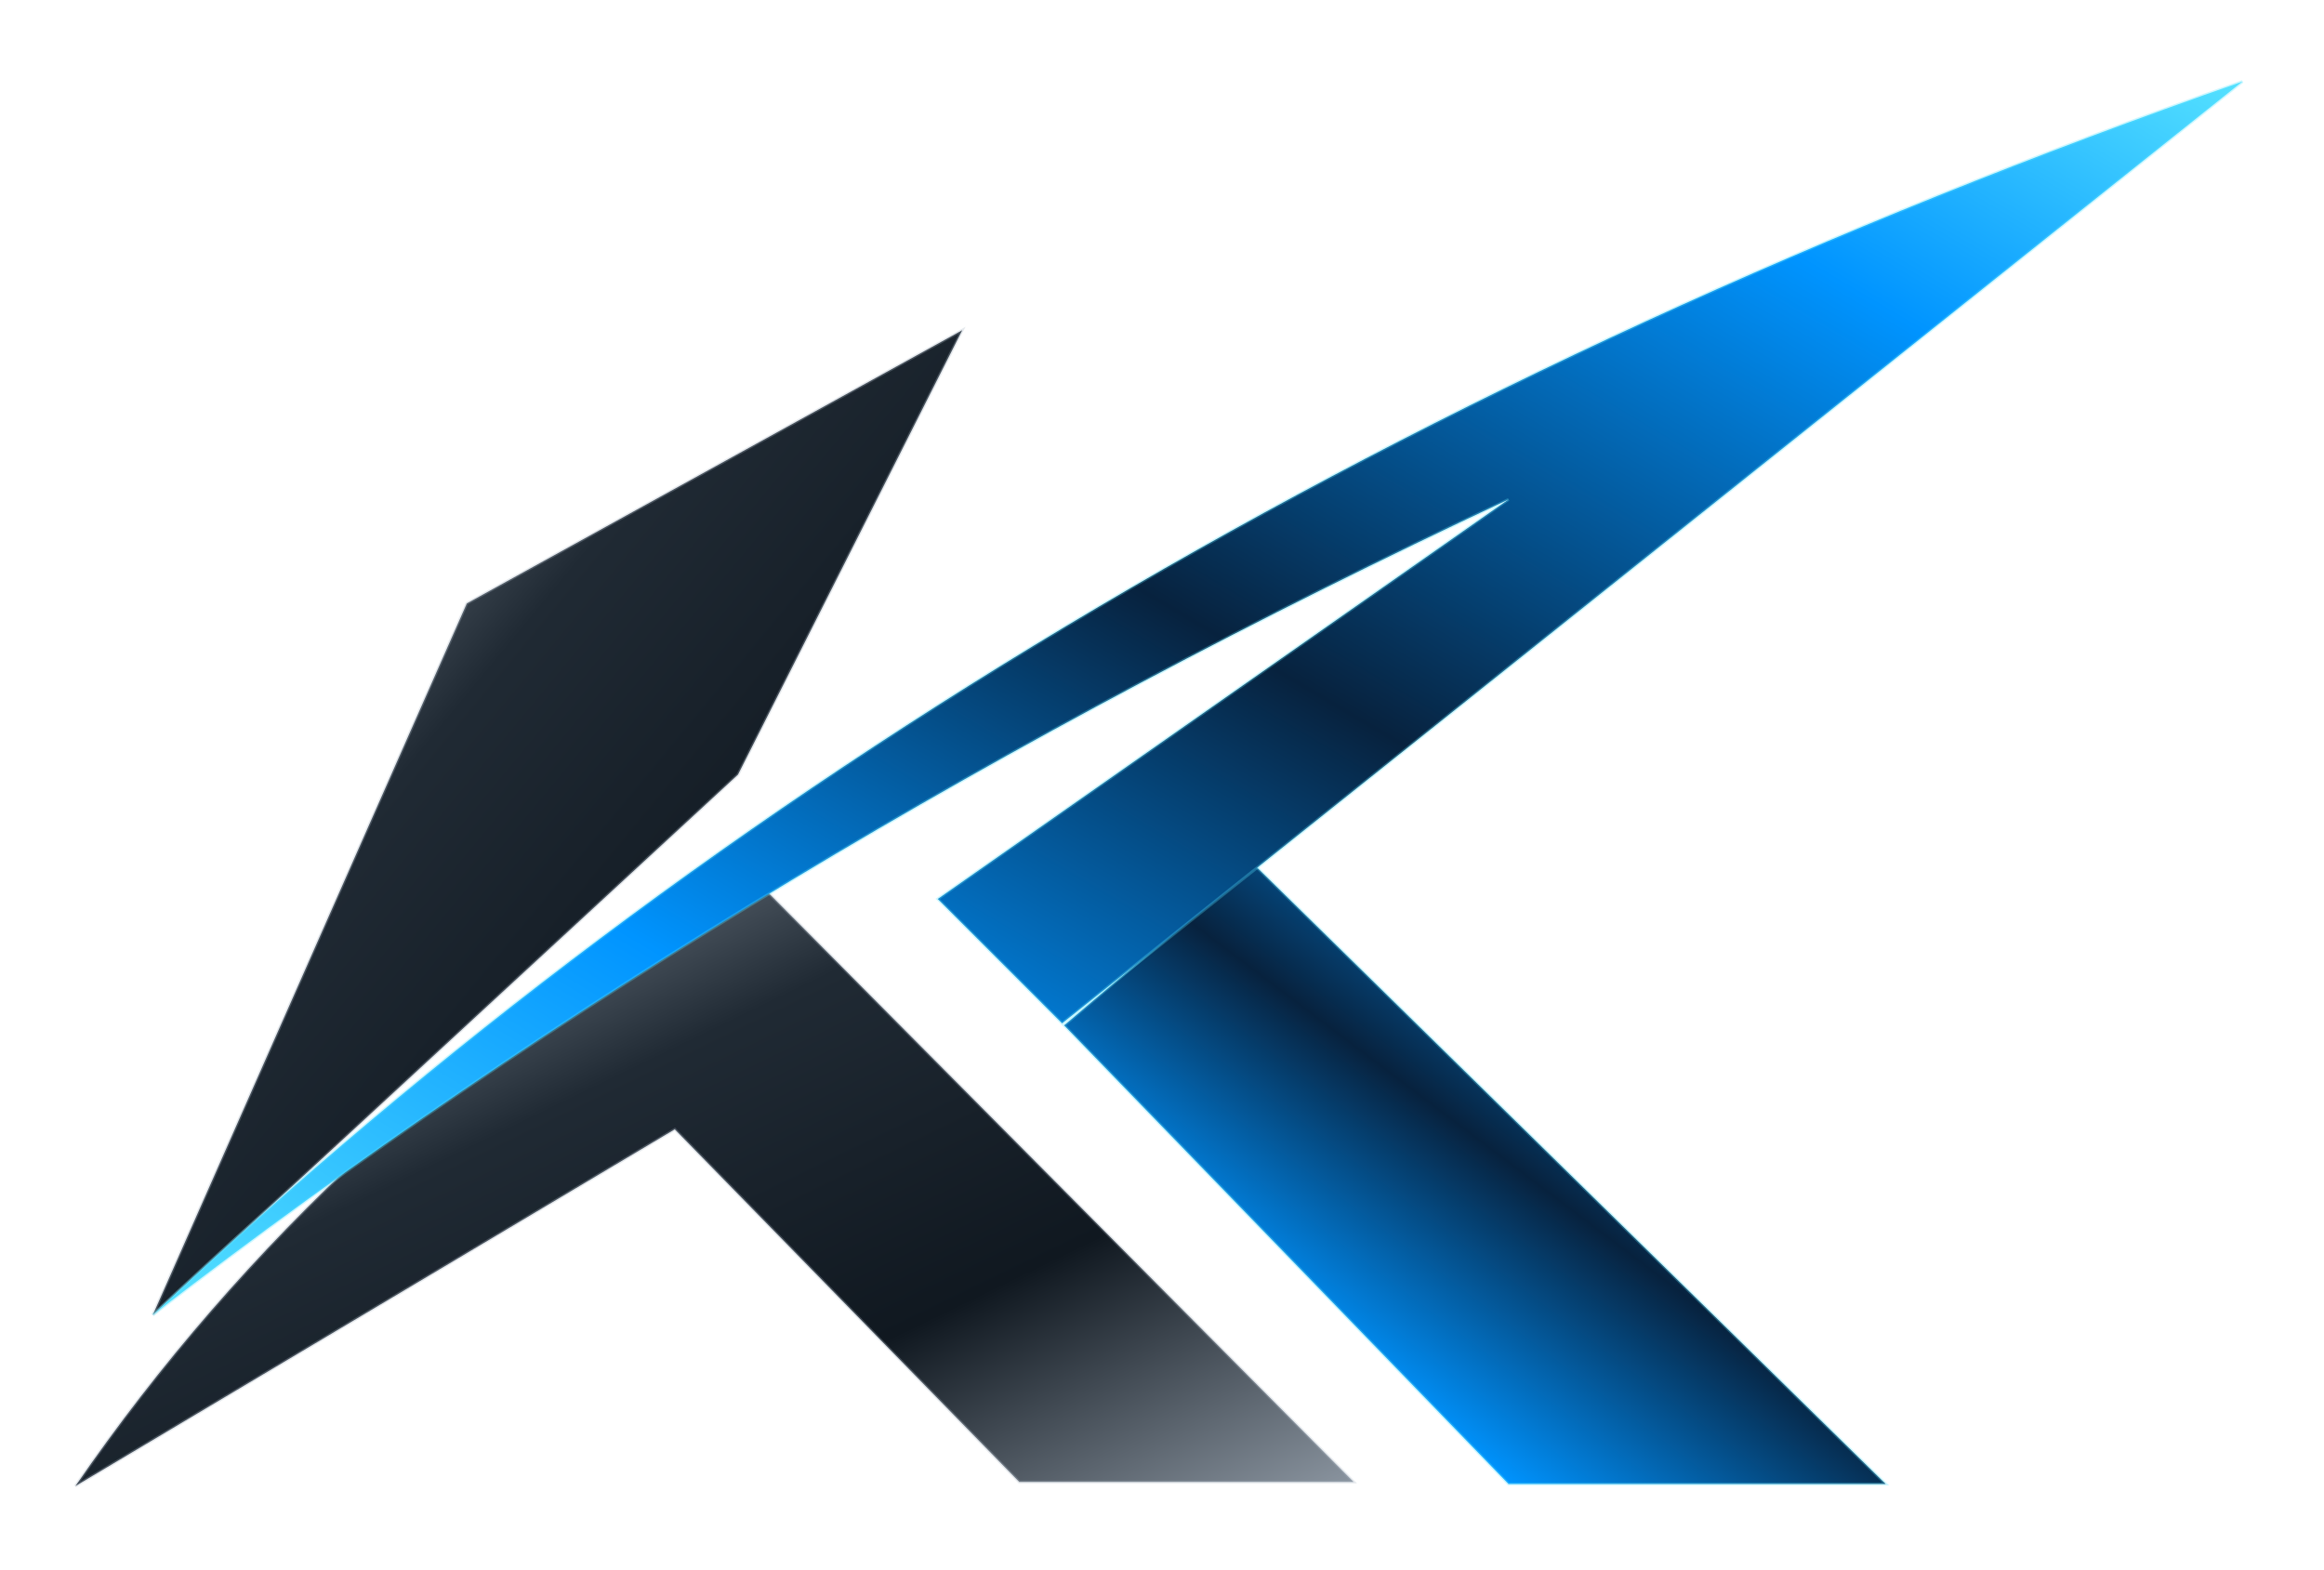
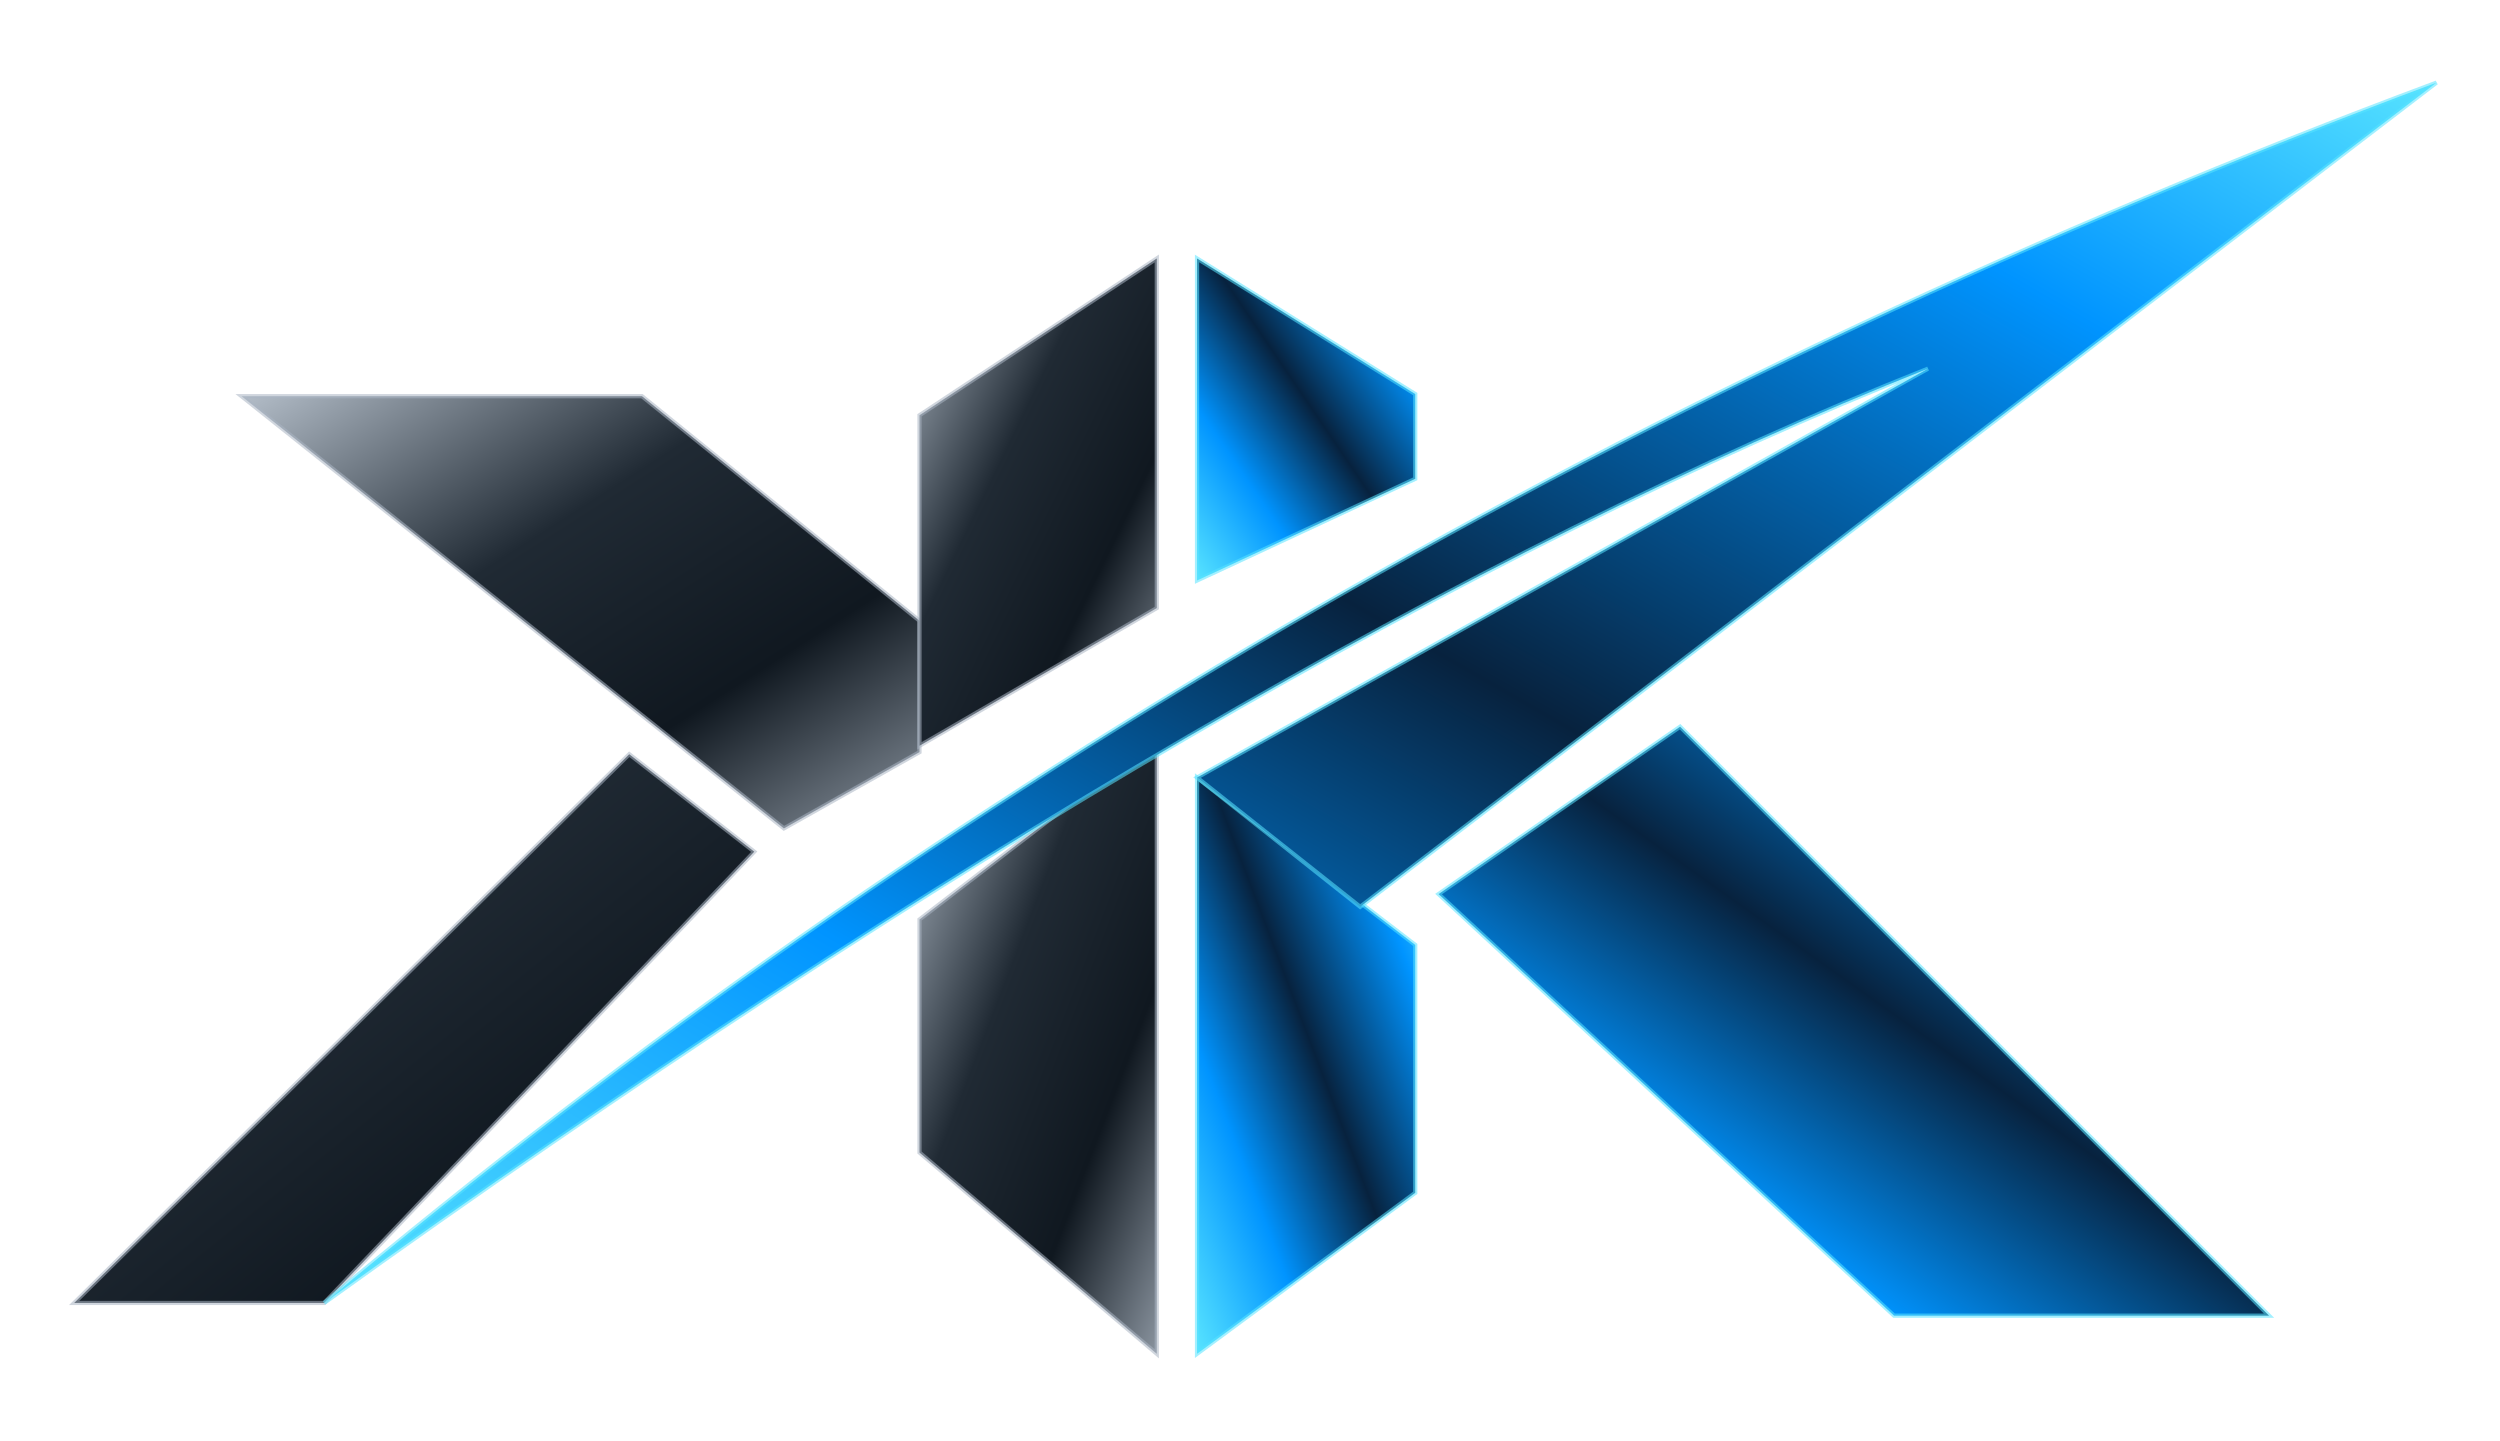
- <svg xmlns="http://www.w3.org/2000/svg" role="img" viewBox="80 185 1140 770">
+ <svg xmlns="http://www.w3.org/2000/svg" role="img" viewBox="60 235 1180 680">
  <defs>
    <linearGradient id="metal" x1="0" y1="0" x2="1" y2="1">
      <stop stop-color="#b3bdc8" />
      <stop offset=".38" stop-color="#202a34" />
      <stop offset=".7" stop-color="#101820" />
      <stop offset="1" stop-color="#8a949f" />
    </linearGradient>
    <linearGradient id="colour" x1="0" y1="1" x2="1" y2="0">
      <stop stop-color="#57e3ff" />
      <stop offset=".27" stop-color="#0094ff" />
      <stop offset=".53" stop-color="#07223e" />
      <stop offset=".82" stop-color="#0094ff" />
      <stop offset="1" stop-color="#57e3ff" />
    </linearGradient>
  </defs>
-   <path d="M155 830 309 481 552 347 442 565Z" fill="url(#metal)" stroke="#a9b5c3" stroke-opacity=".3" stroke-width="1.4" />
-   <path d="M117 914Q240 735 445 611L744 912H580L411 739Z" fill="url(#metal)" stroke="#a9b5c3" stroke-opacity=".3" stroke-width="1.4" />
-   <path d="M602 688 695 609 1005 913H820Z" fill="url(#colour)" stroke="#57e3ff" stroke-opacity=".3" stroke-width="1.4" />
-   <path d="M155 830Q570 438 1180 225L601 687 540 626 820 430Q450 603 155 830Z" fill="url(#colour)" stroke="#57e3ff" stroke-opacity=".3" stroke-width="1.4" />
+   <path d="M174 422H363L494 528V590L430 626Z" fill="url(#metal)" stroke="#a9b5c3" stroke-opacity=".55" stroke-width="2" />
+   <path d="M95 850 357 591 416 637 213 850Z" fill="url(#metal)" stroke="#a9b5c3" stroke-opacity=".55" stroke-width="2" />
+   <path d="M494 431 606 357V522L494 587Z" fill="url(#metal)" stroke="#a9b5c3" stroke-opacity=".55" stroke-width="2" />
+   <path d="M494 669 606 583V874L494 779Z" fill="url(#metal)" stroke="#a9b5c3" stroke-opacity=".55" stroke-width="2" />
+   <path d="M625 357 728 421V461L625 509Z" fill="url(#colour)" stroke="#57e3ff" stroke-opacity=".55" stroke-width="2" />
+   <path d="M625 602 728 681V798L625 874Z" fill="url(#colour)" stroke="#57e3ff" stroke-opacity=".55" stroke-width="2" />
+   <path d="M739 657 853 578 1131 856H954Z" fill="url(#colour)" stroke="#57e3ff" stroke-opacity=".55" stroke-width="2" />
+   <path d="M213 850Q650 483 1210 274L702 663 625 602 970 409Q650 536 213 850Z" fill="url(#colour)" stroke="#57e3ff" stroke-opacity=".55" stroke-width="2" />
</svg>
